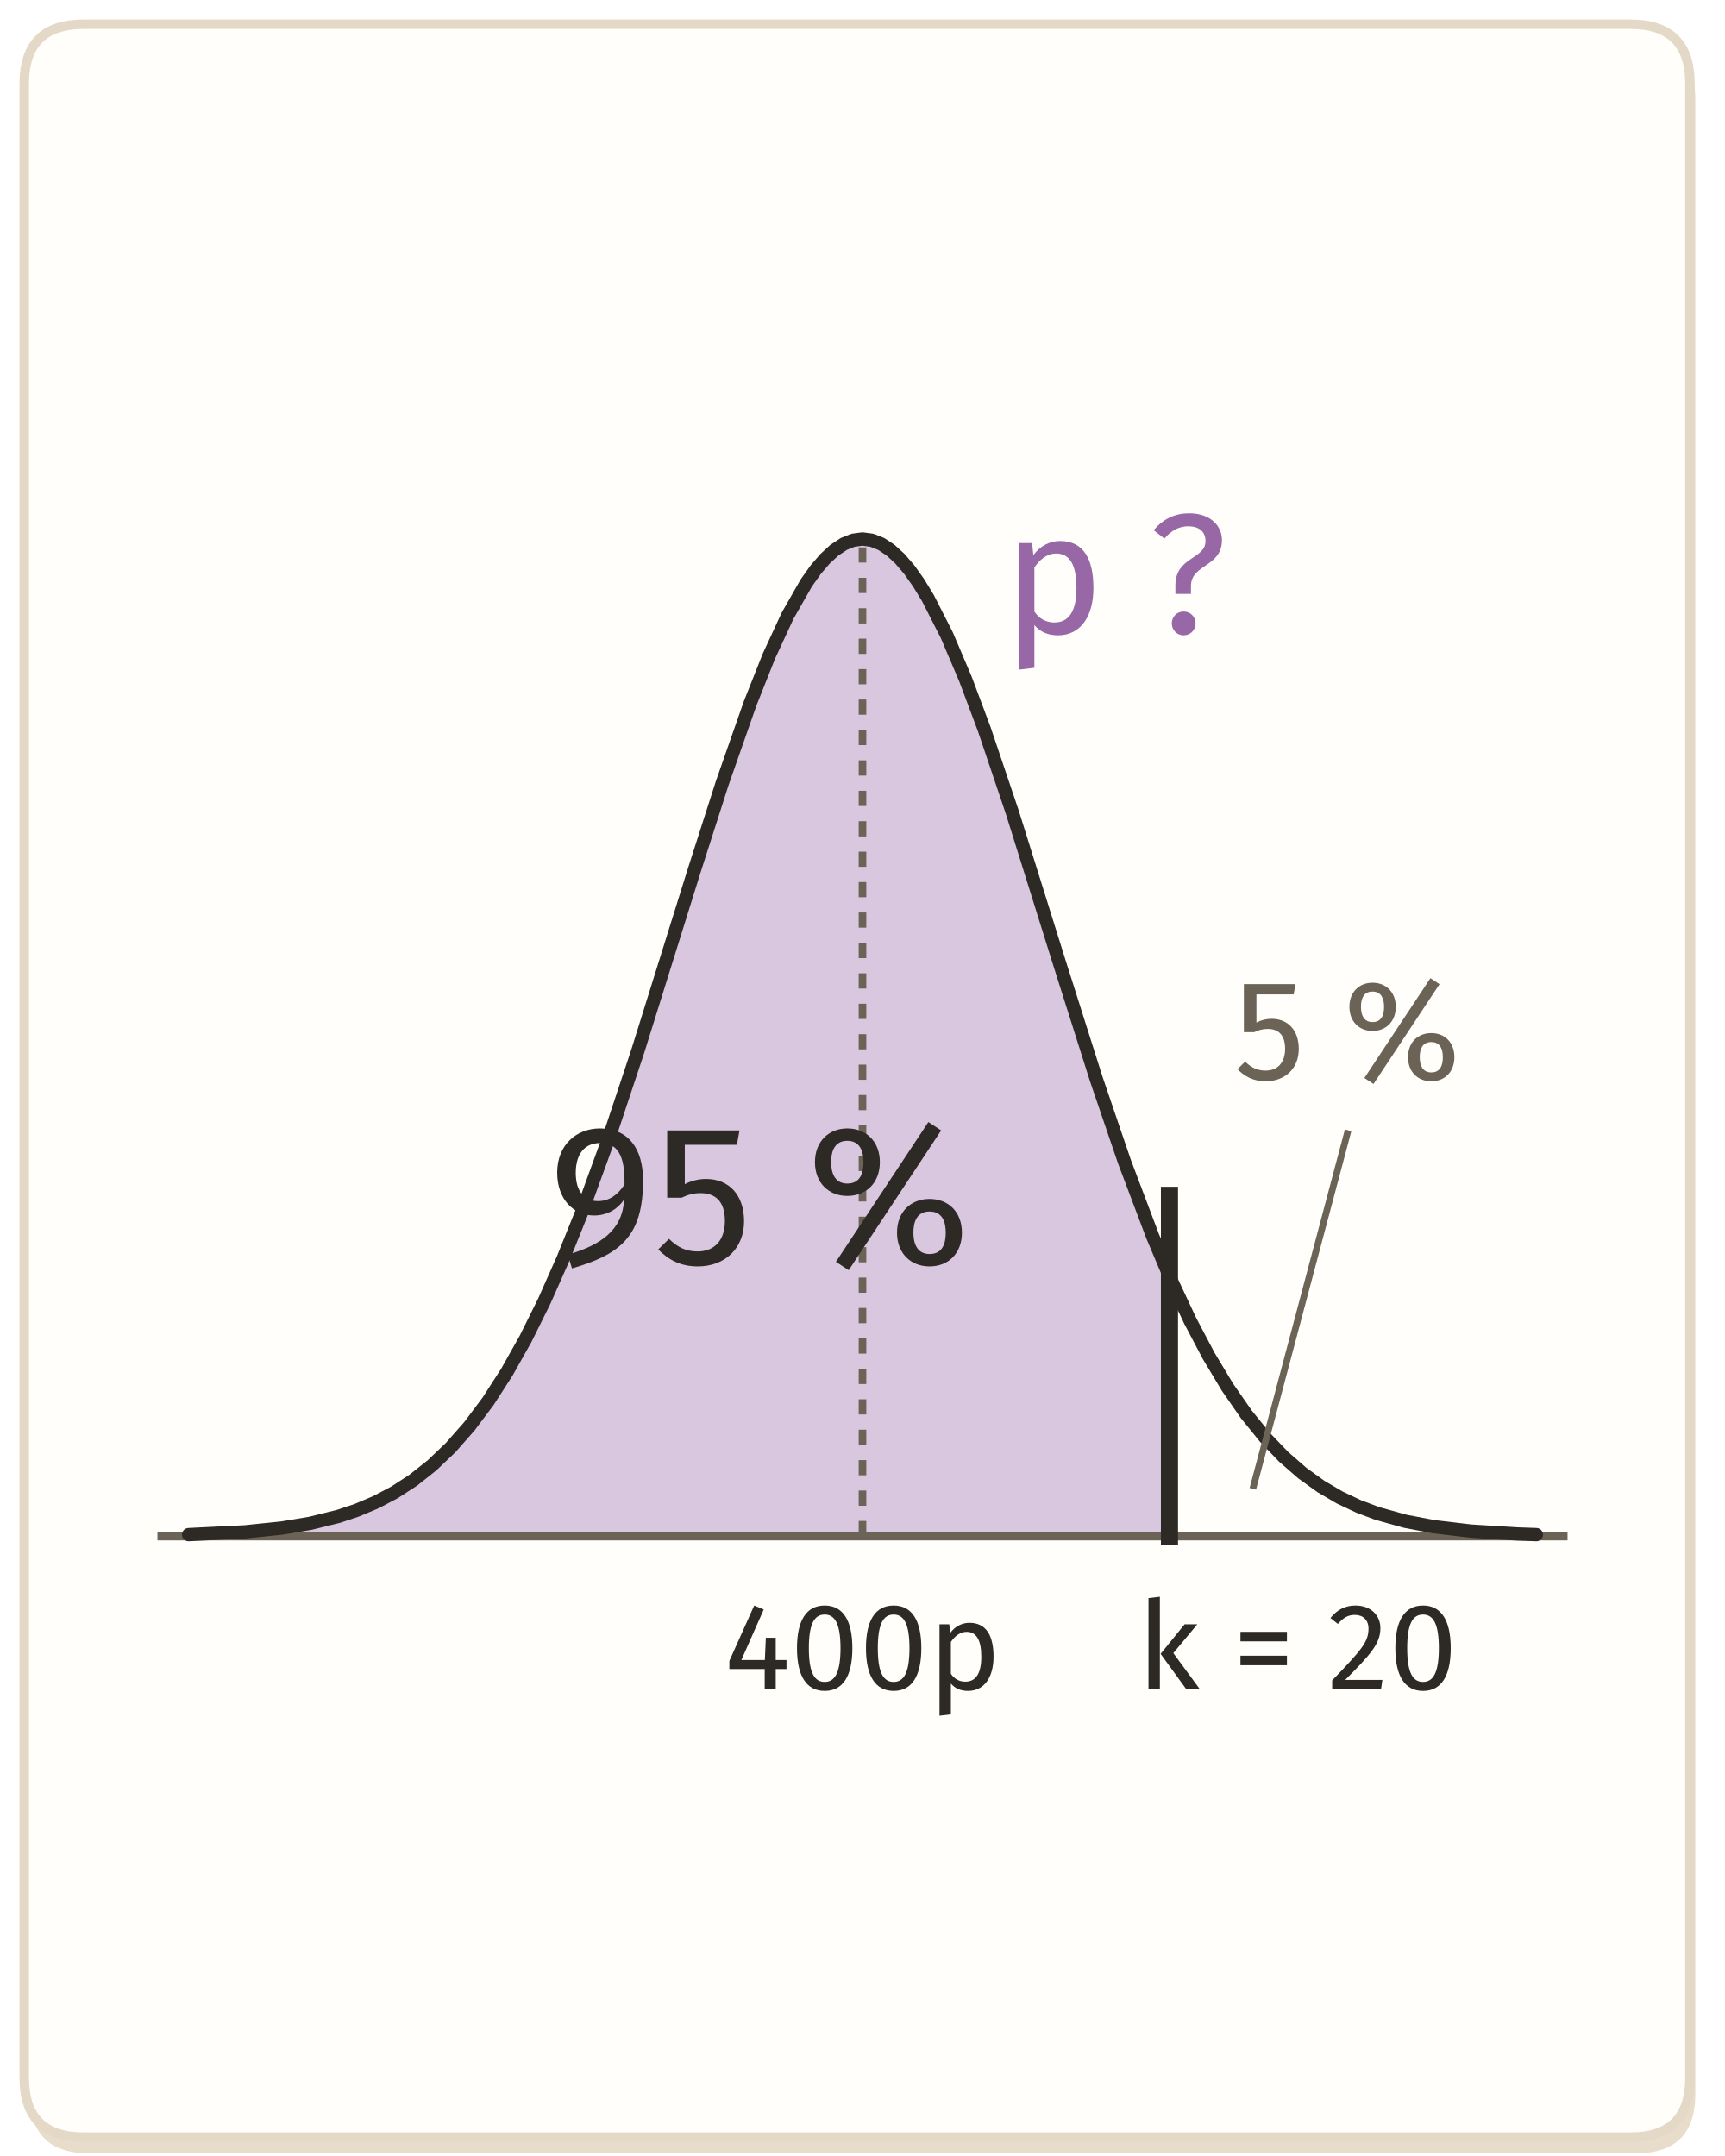
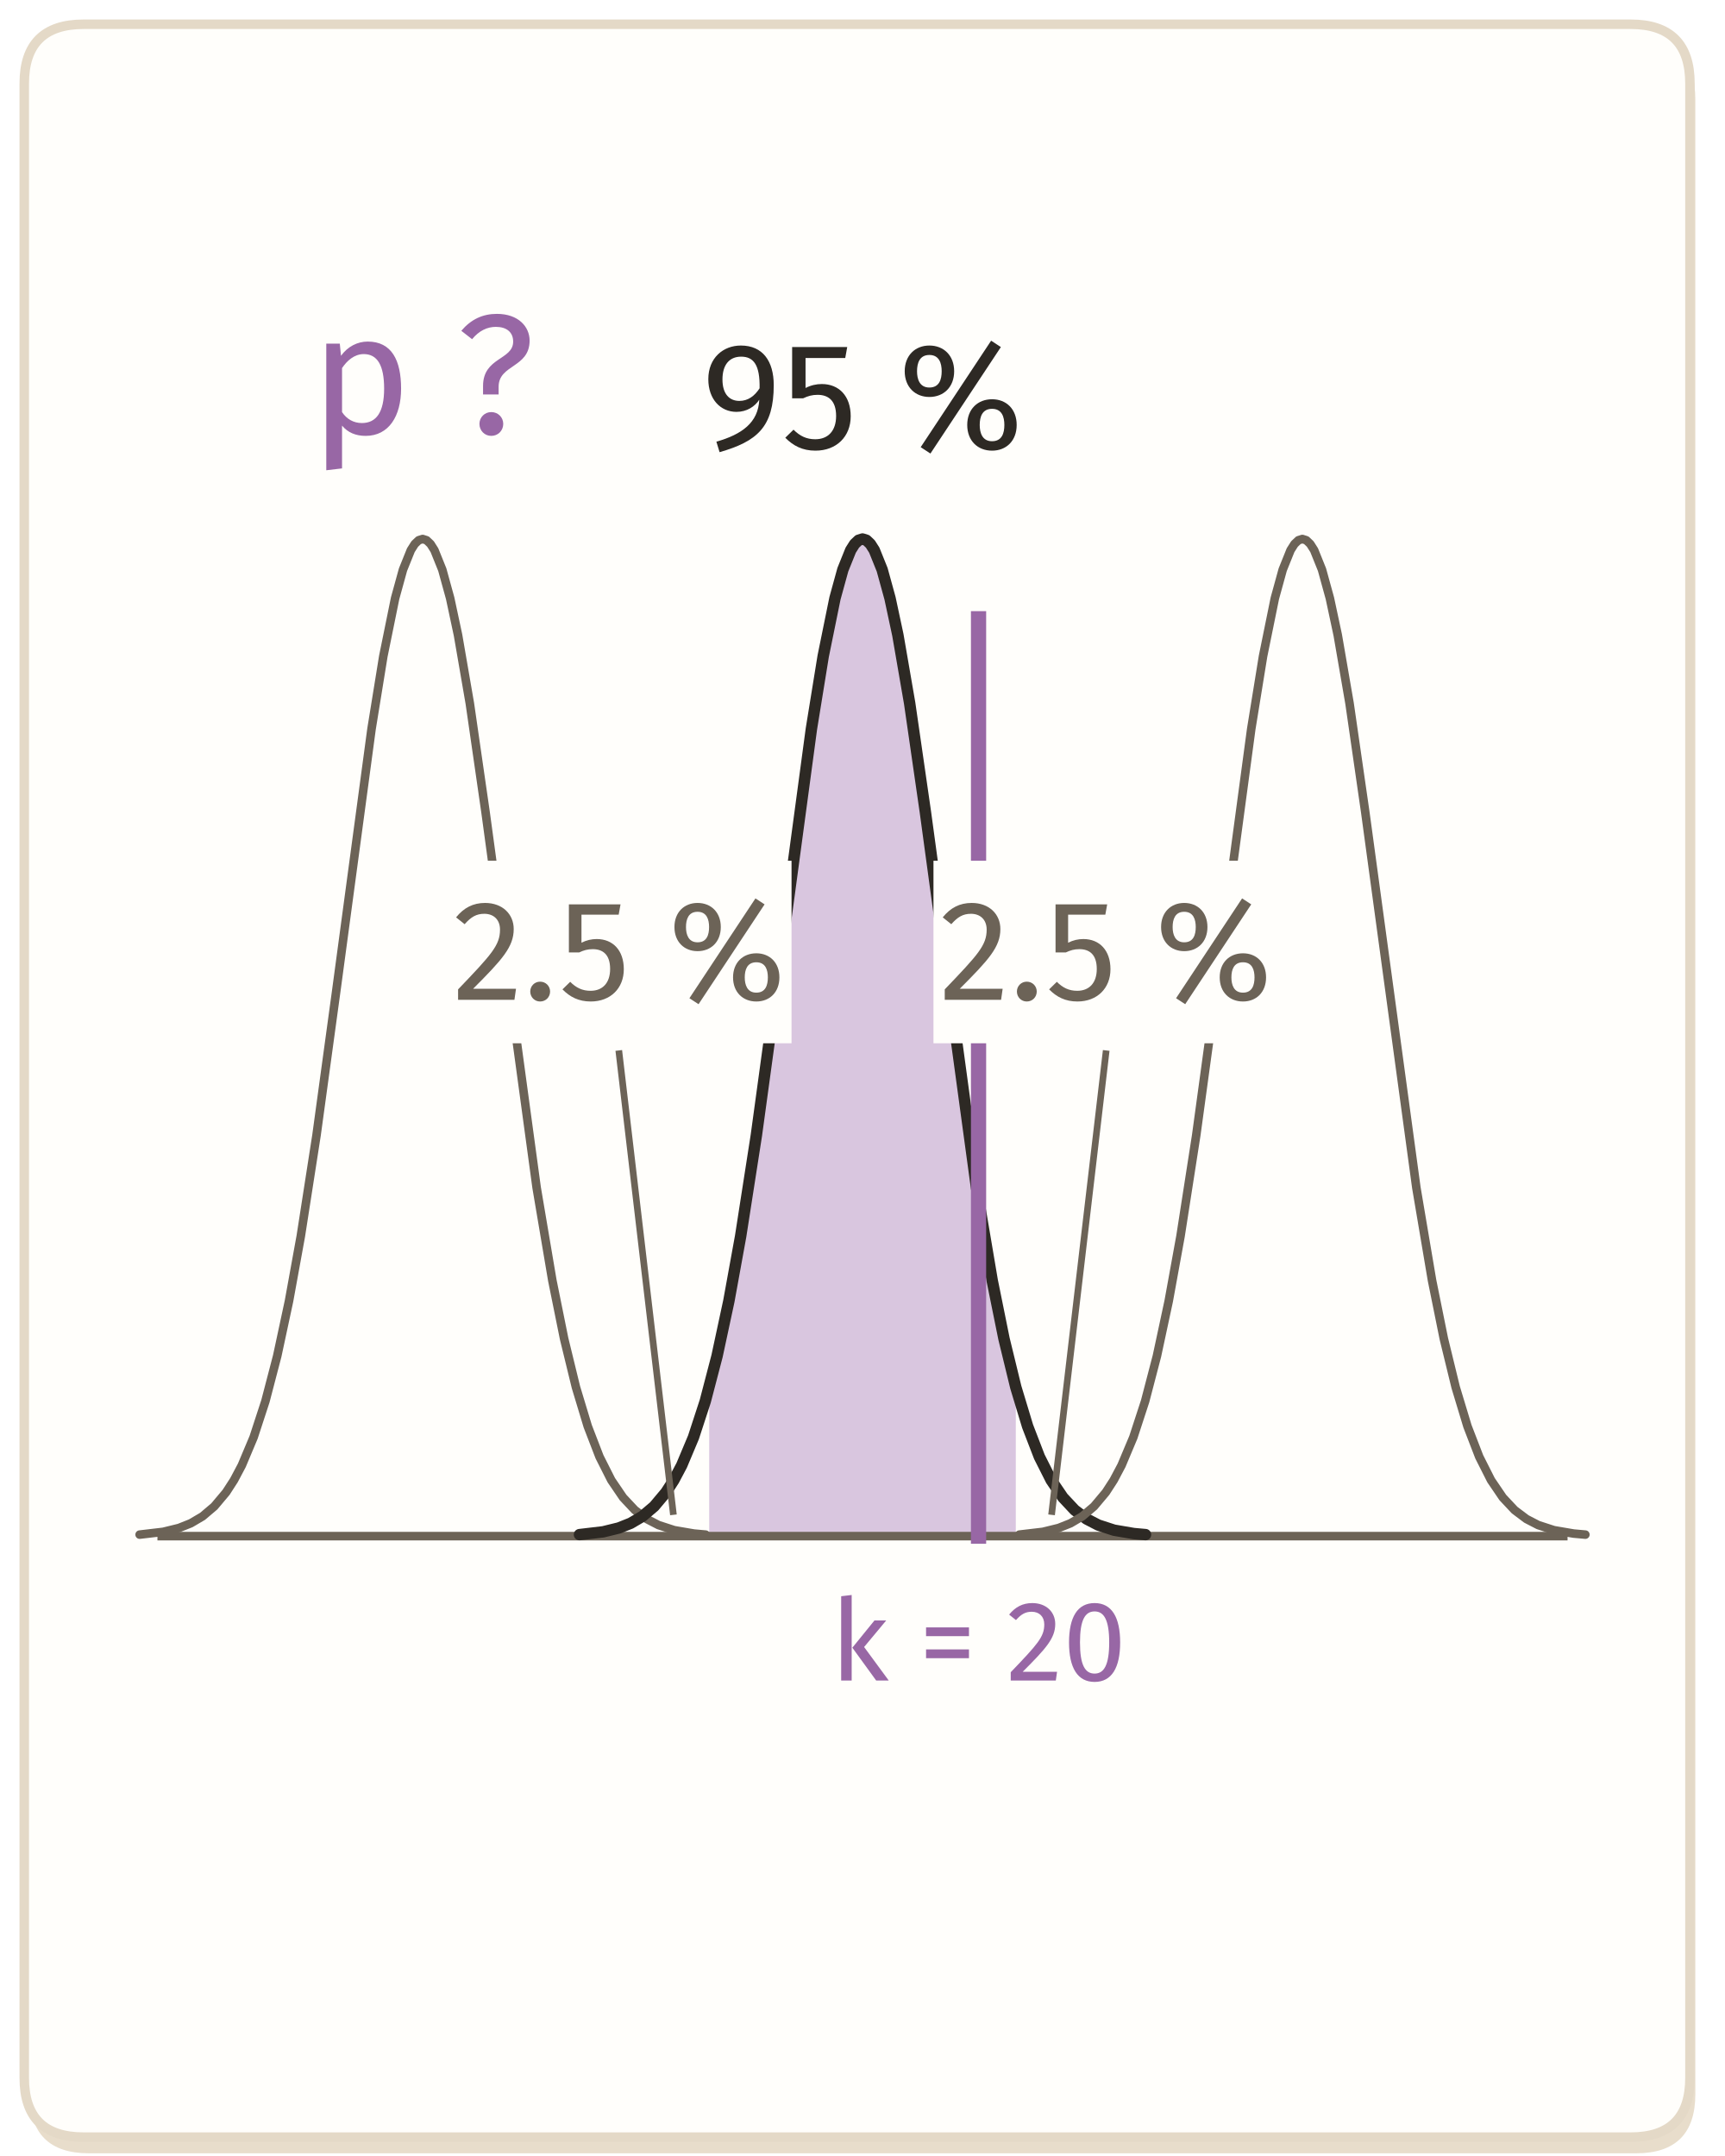
<svg xmlns="http://www.w3.org/2000/svg" xmlns:xlink="http://www.w3.org/1999/xlink" width="181.417pt" height="226.772pt" viewBox="0 0 181.417 226.772" version="1.1">
  <defs>
    <style type="text/css">*{stroke-linejoin: round; stroke-linecap: butt}</style>
  </defs>
  <g id="figure_1">
    <g id="patch_1">
      <path d="M 0 226.772  L 181.417 226.772  L 181.417 0  L 0 0  L 0 226.772  z " style="fill: none" />
    </g>
    <g id="axes_1">
      <g id="patch_2">
        <path d="M 9.354 226.488  L 172.063 226.488  Q 178.299 226.488 178.299 220.252  L 178.299 10.488  Q 178.299 4.252 172.063 4.252  L 9.354 4.252  Q 3.118 4.252 3.118 10.488  L 3.118 220.252  Q 3.118 226.488 9.354 226.488  z " clip-path="url(#p485b37d2f6)" style="fill: #e8ddcb" />
      </g>
      <g id="patch_3">
        <path d="M 8.787 224.787  L 171.496 224.787  Q 177.732 224.787 177.732 218.551  L 177.732 8.787  Q 177.732 2.551 171.496 2.551  L 8.787 2.551  Q 2.551 2.551 2.551 8.787  L 2.551 218.551  Q 2.551 224.787 8.787 224.787  z " clip-path="url(#p485b37d2f6)" style="fill: #fffefb; stroke: #e4d9c7; stroke-linejoin: miter" />
      </g>
      <g id="FillBetweenPolyCollection_1">
        <defs>
-           <path id="mea9fba78d4" d="M 19.843 -65.357  L 19.843 -65.197  L 20.827 -65.197  L 21.811 -65.197  L 22.795 -65.197  L 23.78 -65.197  L 24.764 -65.197  L 25.748 -65.197  L 26.732 -65.197  L 27.717 -65.197  L 28.701 -65.197  L 29.685 -65.197  L 30.669 -65.197  L 31.654 -65.197  L 32.638 -65.197  L 33.622 -65.197  L 34.606 -65.197  L 35.591 -65.197  L 36.575 -65.197  L 37.559 -65.197  L 38.543 -65.197  L 39.528 -65.197  L 40.512 -65.197  L 41.496 -65.197  L 42.48 -65.197  L 43.465 -65.197  L 44.449 -65.197  L 45.433 -65.197  L 46.417 -65.197  L 47.402 -65.197  L 48.386 -65.197  L 49.37 -65.197  L 50.354 -65.197  L 51.339 -65.197  L 52.323 -65.197  L 53.307 -65.197  L 54.291 -65.197  L 55.276 -65.197  L 56.26 -65.197  L 57.244 -65.197  L 58.228 -65.197  L 59.213 -65.197  L 60.197 -65.197  L 61.181 -65.197  L 62.165 -65.197  L 63.15 -65.197  L 64.134 -65.197  L 65.118 -65.197  L 66.102 -65.197  L 67.087 -65.197  L 68.071 -65.197  L 69.055 -65.197  L 70.039 -65.197  L 71.024 -65.197  L 72.008 -65.197  L 72.992 -65.197  L 73.976 -65.197  L 74.961 -65.197  L 75.945 -65.197  L 76.929 -65.197  L 77.913 -65.197  L 78.898 -65.197  L 79.882 -65.197  L 80.866 -65.197  L 81.85 -65.197  L 82.835 -65.197  L 83.819 -65.197  L 84.803 -65.197  L 85.787 -65.197  L 86.772 -65.197  L 87.756 -65.197  L 88.74 -65.197  L 89.724 -65.197  L 90.709 -65.197  L 91.693 -65.197  L 92.677 -65.197  L 93.661 -65.197  L 94.646 -65.197  L 95.63 -65.197  L 96.614 -65.197  L 97.598 -65.197  L 98.583 -65.197  L 99.567 -65.197  L 100.551 -65.197  L 101.535 -65.197  L 102.52 -65.197  L 103.504 -65.197  L 104.488 -65.197  L 105.472 -65.197  L 106.457 -65.197  L 107.441 -65.197  L 108.425 -65.197  L 109.409 -65.197  L 110.394 -65.197  L 111.378 -65.197  L 112.362 -65.197  L 113.346 -65.197  L 114.331 -65.197  L 115.315 -65.197  L 116.299 -65.197  L 117.283 -65.197  L 118.268 -65.197  L 119.252 -65.197  L 120.236 -65.197  L 121.22 -65.197  L 122.205 -65.197  L 122.205 -94.358  L 122.205 -94.358  L 121.22 -96.747  L 120.236 -99.247  L 119.252 -101.853  L 118.268 -104.56  L 117.283 -107.361  L 116.299 -110.25  L 115.315 -113.215  L 114.331 -116.248  L 113.346 -119.338  L 112.362 -122.47  L 111.378 -125.633  L 110.394 -128.811  L 109.409 -131.989  L 108.425 -135.151  L 107.441 -138.279  L 106.457 -141.357  L 105.472 -144.366  L 104.488 -147.288  L 103.504 -150.106  L 102.52 -152.802  L 101.535 -155.356  L 100.551 -157.755  L 99.567 -159.98  L 98.583 -162.015  L 97.598 -163.848  L 96.614 -165.464  L 95.63 -166.852  L 94.646 -168.002  L 93.661 -168.905  L 92.677 -169.555  L 91.693 -169.948  L 90.709 -170.079  L 89.724 -169.948  L 88.74 -169.555  L 87.756 -168.905  L 86.772 -168.002  L 85.787 -166.852  L 84.803 -165.464  L 83.819 -163.848  L 82.835 -162.015  L 81.85 -159.98  L 80.866 -157.755  L 79.882 -155.356  L 78.898 -152.802  L 77.913 -150.106  L 76.929 -147.288  L 75.945 -144.366  L 74.961 -141.357  L 73.976 -138.279  L 72.992 -135.151  L 72.008 -131.989  L 71.024 -128.811  L 70.039 -125.633  L 69.055 -122.47  L 68.071 -119.338  L 67.087 -116.248  L 66.102 -113.215  L 65.118 -110.25  L 64.134 -107.361  L 63.15 -104.56  L 62.165 -101.853  L 61.181 -99.247  L 60.197 -96.747  L 59.213 -94.358  L 58.228 -92.082  L 57.244 -89.923  L 56.26 -87.88  L 55.276 -85.953  L 54.291 -84.143  L 53.307 -82.447  L 52.323 -80.864  L 51.339 -79.392  L 50.354 -78.024  L 49.37 -76.76  L 48.386 -75.595  L 47.402 -74.523  L 46.417 -73.541  L 45.433 -72.645  L 44.449 -71.826  L 43.465 -71.084  L 42.48 -70.412  L 41.496 -69.805  L 40.512 -69.259  L 39.528 -68.768  L 38.543 -68.329  L 37.559 -67.936  L 36.575 -67.587  L 35.591 -67.278  L 34.606 -67.004  L 33.622 -66.762  L 32.638 -66.549  L 31.654 -66.362  L 30.669 -66.198  L 29.685 -66.056  L 28.701 -65.931  L 27.717 -65.824  L 26.732 -65.731  L 25.748 -65.65  L 24.764 -65.581  L 23.78 -65.521  L 22.795 -65.47  L 21.811 -65.427  L 20.827 -65.389  L 19.843 -65.357  z " />
+           <path id="m253b892fff" d="M 74.587 -80.864  L 74.587 -65.197  L 75 -65.197  L 75.413 -65.197  L 75.827 -65.197  L 76.24 -65.197  L 76.654 -65.197  L 77.067 -65.197  L 77.48 -65.197  L 77.894 -65.197  L 78.307 -65.197  L 78.72 -65.197  L 79.134 -65.197  L 79.547 -65.197  L 79.961 -65.197  L 80.374 -65.197  L 80.787 -65.197  L 81.201 -65.197  L 81.614 -65.197  L 82.028 -65.197  L 82.441 -65.197  L 82.854 -65.197  L 83.268 -65.197  L 83.681 -65.197  L 84.094 -65.197  L 84.508 -65.197  L 84.921 -65.197  L 85.335 -65.197  L 85.748 -65.197  L 86.161 -65.197  L 86.575 -65.197  L 86.988 -65.197  L 87.402 -65.197  L 87.815 -65.197  L 88.228 -65.197  L 88.642 -65.197  L 89.055 -65.197  L 89.469 -65.197  L 89.882 -65.197  L 90.295 -65.197  L 90.709 -65.197  L 91.122 -65.197  L 91.535 -65.197  L 91.949 -65.197  L 92.362 -65.197  L 92.776 -65.197  L 93.189 -65.197  L 93.602 -65.197  L 94.016 -65.197  L 94.429 -65.197  L 94.843 -65.197  L 95.256 -65.197  L 95.669 -65.197  L 96.083 -65.197  L 96.496 -65.197  L 96.909 -65.197  L 97.323 -65.197  L 97.736 -65.197  L 98.15 -65.197  L 98.563 -65.197  L 98.976 -65.197  L 99.39 -65.197  L 99.803 -65.197  L 100.217 -65.197  L 100.63 -65.197  L 101.043 -65.197  L 101.457 -65.197  L 101.87 -65.197  L 102.283 -65.197  L 102.697 -65.197  L 103.11 -65.197  L 103.524 -65.197  L 103.937 -65.197  L 104.35 -65.197  L 104.764 -65.197  L 105.177 -65.197  L 105.591 -65.197  L 106.004 -65.197  L 106.417 -65.197  L 106.831 -65.197  L 106.831 -80.864  L 106.831 -80.864  L 106.417 -82.447  L 106.004 -84.143  L 105.591 -85.953  L 105.177 -87.88  L 104.764 -89.923  L 104.35 -92.082  L 103.937 -94.358  L 103.524 -96.747  L 103.11 -99.247  L 102.697 -101.853  L 102.283 -104.56  L 101.87 -107.361  L 101.457 -110.25  L 101.043 -113.215  L 100.63 -116.248  L 100.217 -119.338  L 99.803 -122.47  L 99.39 -125.633  L 98.976 -128.811  L 98.563 -131.989  L 98.15 -135.151  L 97.736 -138.279  L 97.323 -141.357  L 96.909 -144.366  L 96.496 -147.288  L 96.083 -150.106  L 95.669 -152.802  L 95.256 -155.356  L 94.843 -157.755  L 94.429 -159.98  L 94.016 -162.015  L 93.602 -163.848  L 93.189 -165.464  L 92.776 -166.852  L 92.362 -168.002  L 91.949 -168.905  L 91.535 -169.555  L 91.122 -169.948  L 90.709 -170.079  L 90.295 -169.948  L 89.882 -169.555  L 89.469 -168.905  L 89.055 -168.002  L 88.642 -166.852  L 88.228 -165.464  L 87.815 -163.848  L 87.402 -162.015  L 86.988 -159.98  L 86.575 -157.755  L 86.161 -155.356  L 85.748 -152.802  L 85.335 -150.106  L 84.921 -147.288  L 84.508 -144.366  L 84.094 -141.357  L 83.681 -138.279  L 83.268 -135.151  L 82.854 -131.989  L 82.441 -128.811  L 82.028 -125.633  L 81.614 -122.47  L 81.201 -119.338  L 80.787 -116.248  L 80.374 -113.215  L 79.961 -110.25  L 79.547 -107.361  L 79.134 -104.56  L 78.72 -101.853  L 78.307 -99.247  L 77.894 -96.747  L 77.48 -94.358  L 77.067 -92.082  L 76.654 -89.923  L 76.24 -87.88  L 75.827 -85.953  L 75.413 -84.143  L 75 -82.447  L 74.587 -80.864  z " />
        </defs>
        <g clip-path="url(#p485b37d2f6)">
-           <use xlink:href="#mea9fba78d4" x="0" y="226.772" style="fill: #d9c6df" />
+           <use xlink:href="#m253b892fff" x="0" y="226.772" style="fill: #d9c6df" />
        </g>
      </g>
      <g id="line2d_1">
        <path d="M 17.008 161.575  L 164.409 161.575  " clip-path="url(#p485b37d2f6)" style="fill: none; stroke: #6c6357; stroke-width: 0.9; stroke-linecap: square" />
      </g>
      <g id="line2d_2">
-         <path d="M 90.709 161.575  L 90.709 56.693  " clip-path="url(#p485b37d2f6)" style="fill: none; stroke-dasharray: 1.6,1.6; stroke-dashoffset: 0; stroke: #6c6357; stroke-width: 0.8" />
+         <path d="M 14.685 161.414  L 17.165 161.122  L 18.819 160.716  L 20.059 160.223  L 21.299 159.494  L 22.539 158.443  L 23.78 156.966  L 24.606 155.688  L 25.433 154.127  L 26.673 151.177  L 27.913 147.38  L 29.154 142.629  L 30.394 136.849  L 31.634 130.024  L 33.287 119.41  L 35.354 104.302  L 39.075 76.666  L 40.315 69.017  L 41.555 62.924  L 42.382 59.92  L 43.209 57.867  L 43.622 57.216  L 44.035 56.824  L 44.449 56.693  L 44.862 56.824  L 45.276 57.216  L 45.689 57.867  L 46.516 59.92  L 47.343 62.924  L 48.169 66.792  L 49.409 73.97  L 51.063 85.415  L 56.437 124.919  L 58.091 134.689  L 59.331 140.819  L 60.571 145.908  L 61.811 150.012  L 63.051 153.23  L 64.291 155.688  L 65.531 157.513  L 66.772 158.835  L 68.012 159.768  L 69.252 160.41  L 70.906 160.948  L 72.972 161.302  L 74.213 161.414  L 74.213 161.414  " clip-path="url(#p485b37d2f6)" style="fill: none; stroke: #6c6357; stroke-width: 0.9; stroke-linecap: round" />
      </g>
      <g id="line2d_3">
-         <path d="M 19.843 161.414  L 25.748 161.122  L 29.685 160.716  L 32.638 160.223  L 35.591 159.494  L 37.559 158.835  L 39.528 158.004  L 41.496 156.966  L 43.465 155.688  L 45.433 154.127  L 47.402 152.249  L 49.37 150.012  L 51.339 147.38  L 53.307 144.325  L 55.276 140.819  L 57.244 136.849  L 59.213 132.413  L 61.181 127.525  L 64.134 119.41  L 67.087 110.524  L 72.992 91.621  L 75.945 82.406  L 78.898 73.97  L 80.866 69.017  L 82.835 64.756  L 84.803 61.308  L 85.787 59.92  L 86.772 58.77  L 87.756 57.867  L 88.74 57.216  L 89.724 56.824  L 90.709 56.693  L 91.693 56.824  L 92.677 57.216  L 93.661 57.867  L 94.646 58.77  L 95.63 59.92  L 96.614 61.308  L 97.598 62.924  L 99.567 66.792  L 101.535 71.415  L 103.504 76.666  L 106.457 85.415  L 111.378 101.139  L 115.315 113.557  L 118.268 122.212  L 121.22 130.024  L 123.189 134.689  L 125.157 138.892  L 127.126 142.629  L 129.094 145.908  L 131.063 148.748  L 133.031 151.177  L 135 153.23  L 136.969 154.945  L 138.937 156.36  L 140.906 157.513  L 142.874 158.443  L 144.843 159.185  L 147.795 160.01  L 150.748 160.573  L 154.685 161.041  L 159.606 161.345  L 161.575 161.414  L 161.575 161.414  " clip-path="url(#p485b37d2f6)" style="fill: none; stroke: #2d2924; stroke-width: 1.4; stroke-linecap: round" />
+         <path d="M 60.945 161.414  L 63.425 161.122  L 65.079 160.716  L 66.319 160.223  L 67.559 159.494  L 68.799 158.443  L 70.039 156.966  L 70.866 155.688  L 71.693 154.127  L 72.933 151.177  L 74.173 147.38  L 75.413 142.629  L 76.654 136.849  L 77.894 130.024  L 79.547 119.41  L 81.614 104.302  L 85.335 76.666  L 86.575 69.017  L 87.815 62.924  L 88.642 59.92  L 89.469 57.867  L 89.882 57.216  L 90.295 56.824  L 90.709 56.693  L 91.122 56.824  L 91.535 57.216  L 91.949 57.867  L 92.776 59.92  L 93.602 62.924  L 94.429 66.792  L 95.669 73.97  L 97.323 85.415  L 102.697 124.919  L 104.35 134.689  L 105.591 140.819  L 106.831 145.908  L 108.071 150.012  L 109.311 153.23  L 110.551 155.688  L 111.791 157.513  L 113.031 158.835  L 114.272 159.768  L 115.512 160.41  L 117.165 160.948  L 119.232 161.302  L 120.472 161.414  L 120.472 161.414  " clip-path="url(#p485b37d2f6)" style="fill: none; stroke: #2d2924; stroke-width: 1.2; stroke-linecap: round" />
+       </g>
+       <g id="line2d_4">
+         <path d="M 107.205 161.414  L 109.685 161.122  L 111.339 160.716  L 112.579 160.223  L 113.819 159.494  L 115.059 158.443  L 116.299 156.966  L 117.126 155.688  L 117.953 154.127  L 119.193 151.177  L 120.433 147.38  L 121.673 142.629  L 122.913 136.849  L 124.154 130.024  L 125.807 119.41  L 127.874 104.302  L 131.594 76.666  L 132.835 69.017  L 134.075 62.924  L 134.902 59.92  L 135.728 57.867  L 136.142 57.216  L 136.555 56.824  L 136.969 56.693  L 137.382 56.824  L 137.795 57.216  L 138.209 57.867  L 139.035 59.92  L 139.862 62.924  L 140.689 66.792  L 141.929 73.97  L 143.583 85.415  L 148.957 124.919  L 150.61 134.689  L 151.85 140.819  L 153.091 145.908  L 154.331 150.012  L 155.571 153.23  L 156.811 155.688  L 158.051 157.513  L 159.291 158.835  L 160.531 159.768  L 161.772 160.41  L 163.425 160.948  L 165.492 161.302  L 166.732 161.414  L 166.732 161.414  " clip-path="url(#p485b37d2f6)" style="fill: none; stroke: #6c6357; stroke-width: 0.9; stroke-linecap: round" />
      </g>
      <g id="text_1">
-         <g style="fill: #2d2924" transform="translate(76.18827 177.6983) scale(0.13 -0.13)">
-           <defs>
-             <path id="FiraSans-Regular-885" d="M 3213 1523  L 2656 1523  L 2656 2675  L 2144 2675  L 2093 1523  L 877 1523  L 2035 4141  L 1542 4346  L 256 1478  L 256 1056  L 2086 1056  L 2086 0  L 2656 0  L 2656 1056  L 3213 1056  L 3213 1523  z " transform="scale(0.015625)" />
-             <path id="FiraSans-Regular-871" d="M 1786 4346  C 826 4346 352 3558 352 2138  C 352 717 826 -77 1786 -77  C 2746 -77 3219 717 3219 2138  C 3219 3552 2746 4346 1786 4346  z M 1786 3878  C 2317 3878 2605 3392 2605 2138  C 2605 877 2317 390 1786 390  C 1248 390 966 877 966 2138  C 966 3392 1248 3878 1786 3878  z " transform="scale(0.015625)" />
-             <path id="FiraSans-Regular-271" d="M 2138 3450  C 1754 3450 1389 3264 1139 2918  L 1094 3373  L 589 3373  L 589 -1363  L 1178 -1293  L 1178 307  C 1395 45 1696 -77 2061 -77  C 2931 -77 3386 666 3386 1690  C 3386 2752 3034 3450 2138 3450  z M 1920 403  C 1613 403 1350 550 1178 813  L 1178 2458  C 1357 2726 1632 2982 1990 2982  C 2496 2982 2752 2566 2752 1690  C 2752 806 2458 403 1920 403  z " transform="scale(0.015625)" />
-           </defs>
-           <use xlink:href="#FiraSans-Regular-885" />
-           <use xlink:href="#FiraSans-Regular-871" transform="translate(53.20312 0)" />
-           <use xlink:href="#FiraSans-Regular-871" transform="translate(109 0)" />
-           <use xlink:href="#FiraSans-Regular-271" transform="translate(164.7969 0)" />
-         </g>
-       </g>
-       <g id="text_2">
-         <g style="fill: #2d2924" transform="translate(119.5906 177.6983) scale(0.13 -0.13)">
+         <g style="fill: #9867a5" transform="translate(87.3612 176.7633) scale(0.12 -0.12)">
          <defs>
            <path id="FiraSans-Regular-215" d="M 1178 4800  L 589 4730  L 589 0  L 1178 0  L 1178 4800  z M 3117 3373  L 2458 3373  L 1216 1843  L 2554 0  L 3258 0  L 1875 1882  L 3117 3373  z " transform="scale(0.015625)" />
            <path id="FiraSans-Regular-925" transform="scale(0.015625)" />
            <path id="FiraSans-Regular-98b" d="M 397 2490  L 2803 2490  L 2803 2982  L 397 2982  L 397 2490  z M 397 1254  L 2803 1254  L 2803 1747  L 397 1747  L 397 1254  z " transform="scale(0.015625)" />
            <path id="FiraSans-Regular-87d" d="M 1459 4346  C 922 4346 506 4128 160 3699  L 544 3392  C 832 3718 1069 3859 1427 3859  C 1843 3859 2131 3597 2131 3149  C 2131 2451 1760 2042 250 467  L 250 0  L 2778 0  L 2848 493  L 922 493  C 2234 1805 2746 2374 2746 3174  C 2746 3840 2246 4346 1459 4346  z " transform="scale(0.015625)" />
+             <path id="FiraSans-Regular-871" d="M 1786 4346  C 826 4346 352 3558 352 2138  C 352 717 826 -77 1786 -77  C 2746 -77 3219 717 3219 2138  C 3219 3552 2746 4346 1786 4346  z M 1786 3878  C 2317 3878 2605 3392 2605 2138  C 2605 877 2317 390 1786 390  C 1248 390 966 877 966 2138  C 966 3392 1248 3878 1786 3878  z " transform="scale(0.015625)" />
          </defs>
          <use xlink:href="#FiraSans-Regular-215" />
          <use xlink:href="#FiraSans-Regular-925" transform="translate(50.90625 0)" />
          <use xlink:href="#FiraSans-Regular-98b" transform="translate(77.40625 0)" />
          <use xlink:href="#FiraSans-Regular-925" transform="translate(127.4062 0)" />
          <use xlink:href="#FiraSans-Regular-87d" transform="translate(153.9062 0)" />
          <use xlink:href="#FiraSans-Regular-871" transform="translate(203.4062 0)" />
        </g>
      </g>
-       <g id="text_3">
-         <g style="fill: #9867a5" transform="translate(105.4724 66.60638) scale(0.18 -0.18)">
+       <g id="text_2">
+         <g style="fill: #9867a5" transform="translate(32.65882 45.63) scale(0.18 -0.18)">
          <defs>
+             <path id="FiraSans-Regular-271" d="M 2138 3450  C 1754 3450 1389 3264 1139 2918  L 1094 3373  L 589 3373  L 589 -1363  L 1178 -1293  L 1178 307  C 1395 45 1696 -77 2061 -77  C 2931 -77 3386 666 3386 1690  C 3386 2752 3034 3450 2138 3450  z M 1920 403  C 1613 403 1350 550 1178 813  L 1178 2458  C 1357 2726 1632 2982 1990 2982  C 2496 2982 2752 2566 2752 1690  C 2752 806 2458 403 1920 403  z " transform="scale(0.015625)" />
            <path id="FiraSans-Regular-8de" d="M 1523 4486  C 992 4486 557 4282 192 3853  L 595 3539  C 858 3859 1165 4000 1485 4000  C 1882 4000 2131 3802 2131 3450  C 2131 2758 1005 2867 1005 1792  L 1005 1472  L 1587 1472  L 1587 1760  C 1587 2598 2746 2464 2746 3488  C 2746 4000 2330 4486 1523 4486  z M 1312 813  C 1062 813 870 614 870 371  C 870 122 1062 -77 1312 -77  C 1568 -77 1760 122 1760 371  C 1760 614 1568 813 1312 813  z " transform="scale(0.015625)" />
          </defs>
          <use xlink:href="#FiraSans-Regular-271" />
          <use xlink:href="#FiraSans-Regular-925" transform="translate(58.59375 0)" />
          <use xlink:href="#FiraSans-Regular-8de" transform="translate(85.09375 0)" />
        </g>
      </g>
-       <g id="line2d_4">
-         <path d="M 122.992 161.575  L 122.992 125.73  " clip-path="url(#p485b37d2f6)" style="fill: none; stroke: #2d2924; stroke-width: 1.8; stroke-linecap: square" />
+       <g id="line2d_5">
+         <path d="M 102.913 161.575  L 102.913 65.083  " clip-path="url(#p485b37d2f6)" style="fill: none; stroke: #9867a5; stroke-width: 1.6; stroke-linecap: square" />
      </g>
-       <g id="line2d_5">
-         <path d="M 141.693 119.225  L 131.85 156.258  " clip-path="url(#p485b37d2f6)" style="fill: none; stroke: #6c6357; stroke-width: 0.7; stroke-linecap: square" />
+       <g id="line2d_6">
+         <path d="M 65.118 110.835  L 70.783 158.986  " clip-path="url(#p485b37d2f6)" style="fill: none; stroke: #6c6357; stroke-width: 0.7; stroke-linecap: square" />
      </g>
-       <g id="text_4">
-         <g style="fill: #2d2924" transform="translate(57.6547 132.95) scale(0.21 -0.21)">
+       <g id="line2d_7">
+         <path d="M 116.299 110.835  L 110.634 158.986  " clip-path="url(#p485b37d2f6)" style="fill: none; stroke: #6c6357; stroke-width: 0.7; stroke-linecap: square" />
+       </g>
+       <g id="text_3">
+         <g style="fill: #2d2924" transform="translate(73.77366 47.20882) scale(0.16 -0.16)">
          <defs>
            <path id="FiraSans-Regular-899" d="M 1658 4346  C 915 4346 288 3827 288 2931  C 288 2080 806 1555 1472 1555  C 1907 1555 2246 1779 2432 2067  C 2387 1101 1702 608 627 301  L 762 -141  C 2336 314 3040 909 3040 2682  C 3040 3686 2579 4346 1658 4346  z M 1594 2016  C 1178 2016 883 2304 883 2918  C 883 3533 1171 3878 1670 3878  C 2202 3878 2464 3514 2445 2547  C 2234 2221 1958 2016 1594 2016  z " transform="scale(0.015625)" />
            <path id="FiraSans-Regular-889" d="M 2771 4282  L 454 4282  L 454 2125  L 915 2125  C 1120 2221 1293 2272 1523 2272  C 1965 2272 2304 2042 2304 1382  C 2304 755 1965 403 1427 403  C 1056 403 781 538 512 806  L 166 467  C 499 128 890 -77 1434 -77  C 2323 -77 2918 518 2918 1370  C 2918 2221 2426 2726 1702 2726  C 1472 2726 1242 2675 1018 2560  L 1018 3821  L 2688 3821  L 2771 4282  z " transform="scale(0.015625)" />
            <path id="FiraSans-Regular-9d1" d="M 3923 4550  L 960 70  L 1370 -198  L 4333 4282  L 3923 4550  z M 1325 4346  C 730 4346 288 3930 288 3264  C 288 2598 730 2182 1325 2182  C 1926 2182 2368 2598 2368 3264  C 2368 3930 1926 4346 1325 4346  z M 1325 3949  C 1741 3949 1843 3597 1843 3264  C 1843 2918 1741 2579 1325 2579  C 915 2579 806 2931 806 3264  C 806 3610 915 3949 1325 3949  z M 3962 2086  C 3360 2086 2918 1670 2918 1005  C 2918 339 3360 -77 3962 -77  C 4563 -77 4998 339 4998 1005  C 4998 1670 4563 2086 3962 2086  z M 3962 1683  C 4378 1683 4480 1338 4480 1005  C 4480 659 4378 320 3962 320  C 3552 320 3443 672 3443 1005  C 3443 1350 3552 1683 3962 1683  z " transform="scale(0.015625)" />
          </defs>
          <use xlink:href="#FiraSans-Regular-899" />
          <use xlink:href="#FiraSans-Regular-889" transform="translate(52.5 0)" />
          <use xlink:href="#FiraSans-Regular-925" transform="translate(102.5938 0)" />
          <use xlink:href="#FiraSans-Regular-9d1" transform="translate(129.0938 0)" />
        </g>
      </g>
+       <g id="text_4">
+         <g id="patch_4">
+           <path d="M 46.992 109.734  L 83.245 109.734  L 83.245 90.534  L 46.992 90.534  z " style="fill: #fffefb" />
+         </g>
+         <g style="fill: #6c6357" transform="translate(47.59155 105.1589) scale(0.15 -0.15)">
+           <defs>
+             <path id="FiraSans-Regular-8d6" d="M 762 813  C 512 813 320 614 320 371  C 320 122 512 -77 762 -77  C 1018 -77 1210 122 1210 371  C 1210 614 1018 813 762 813  z " transform="scale(0.015625)" />
+           </defs>
+           <use xlink:href="#FiraSans-Regular-87d" />
+           <use xlink:href="#FiraSans-Regular-8d6" transform="translate(49.5 0)" />
+           <use xlink:href="#FiraSans-Regular-889" transform="translate(74.5 0)" />
+           <use xlink:href="#FiraSans-Regular-925" transform="translate(124.5938 0)" />
+           <use xlink:href="#FiraSans-Regular-9d1" transform="translate(151.0938 0)" />
+         </g>
+       </g>
      <g id="text_5">
-         <g id="patch_4">
-           <path d="M 129.154 118.124  L 154.232 118.124  L 154.232 98.924  L 129.154 98.924  z " style="fill: #fffefb" />
+         <g id="patch_5">
+           <path d="M 98.173 109.734  L 134.426 109.734  L 134.426 90.534  L 98.173 90.534  z " style="fill: #fffefb" />
        </g>
-         <g style="fill: #6c6357" transform="translate(129.7539 113.5494) scale(0.15 -0.15)">
-           <use xlink:href="#FiraSans-Regular-889" />
-           <use xlink:href="#FiraSans-Regular-925" transform="translate(50.09375 0)" />
-           <use xlink:href="#FiraSans-Regular-9d1" transform="translate(76.59375 0)" />
+         <g style="fill: #6c6357" transform="translate(98.77265 105.1589) scale(0.15 -0.15)">
+           <use xlink:href="#FiraSans-Regular-87d" />
+           <use xlink:href="#FiraSans-Regular-8d6" transform="translate(49.5 0)" />
+           <use xlink:href="#FiraSans-Regular-889" transform="translate(74.5 0)" />
+           <use xlink:href="#FiraSans-Regular-925" transform="translate(124.5938 0)" />
+           <use xlink:href="#FiraSans-Regular-9d1" transform="translate(151.0938 0)" />
        </g>
      </g>
    </g>
  </g>
  <defs>
    <clipPath id="p485b37d2f6">
      <rect x="0" y="0" width="181.417" height="226.772" />
    </clipPath>
  </defs>
</svg>
